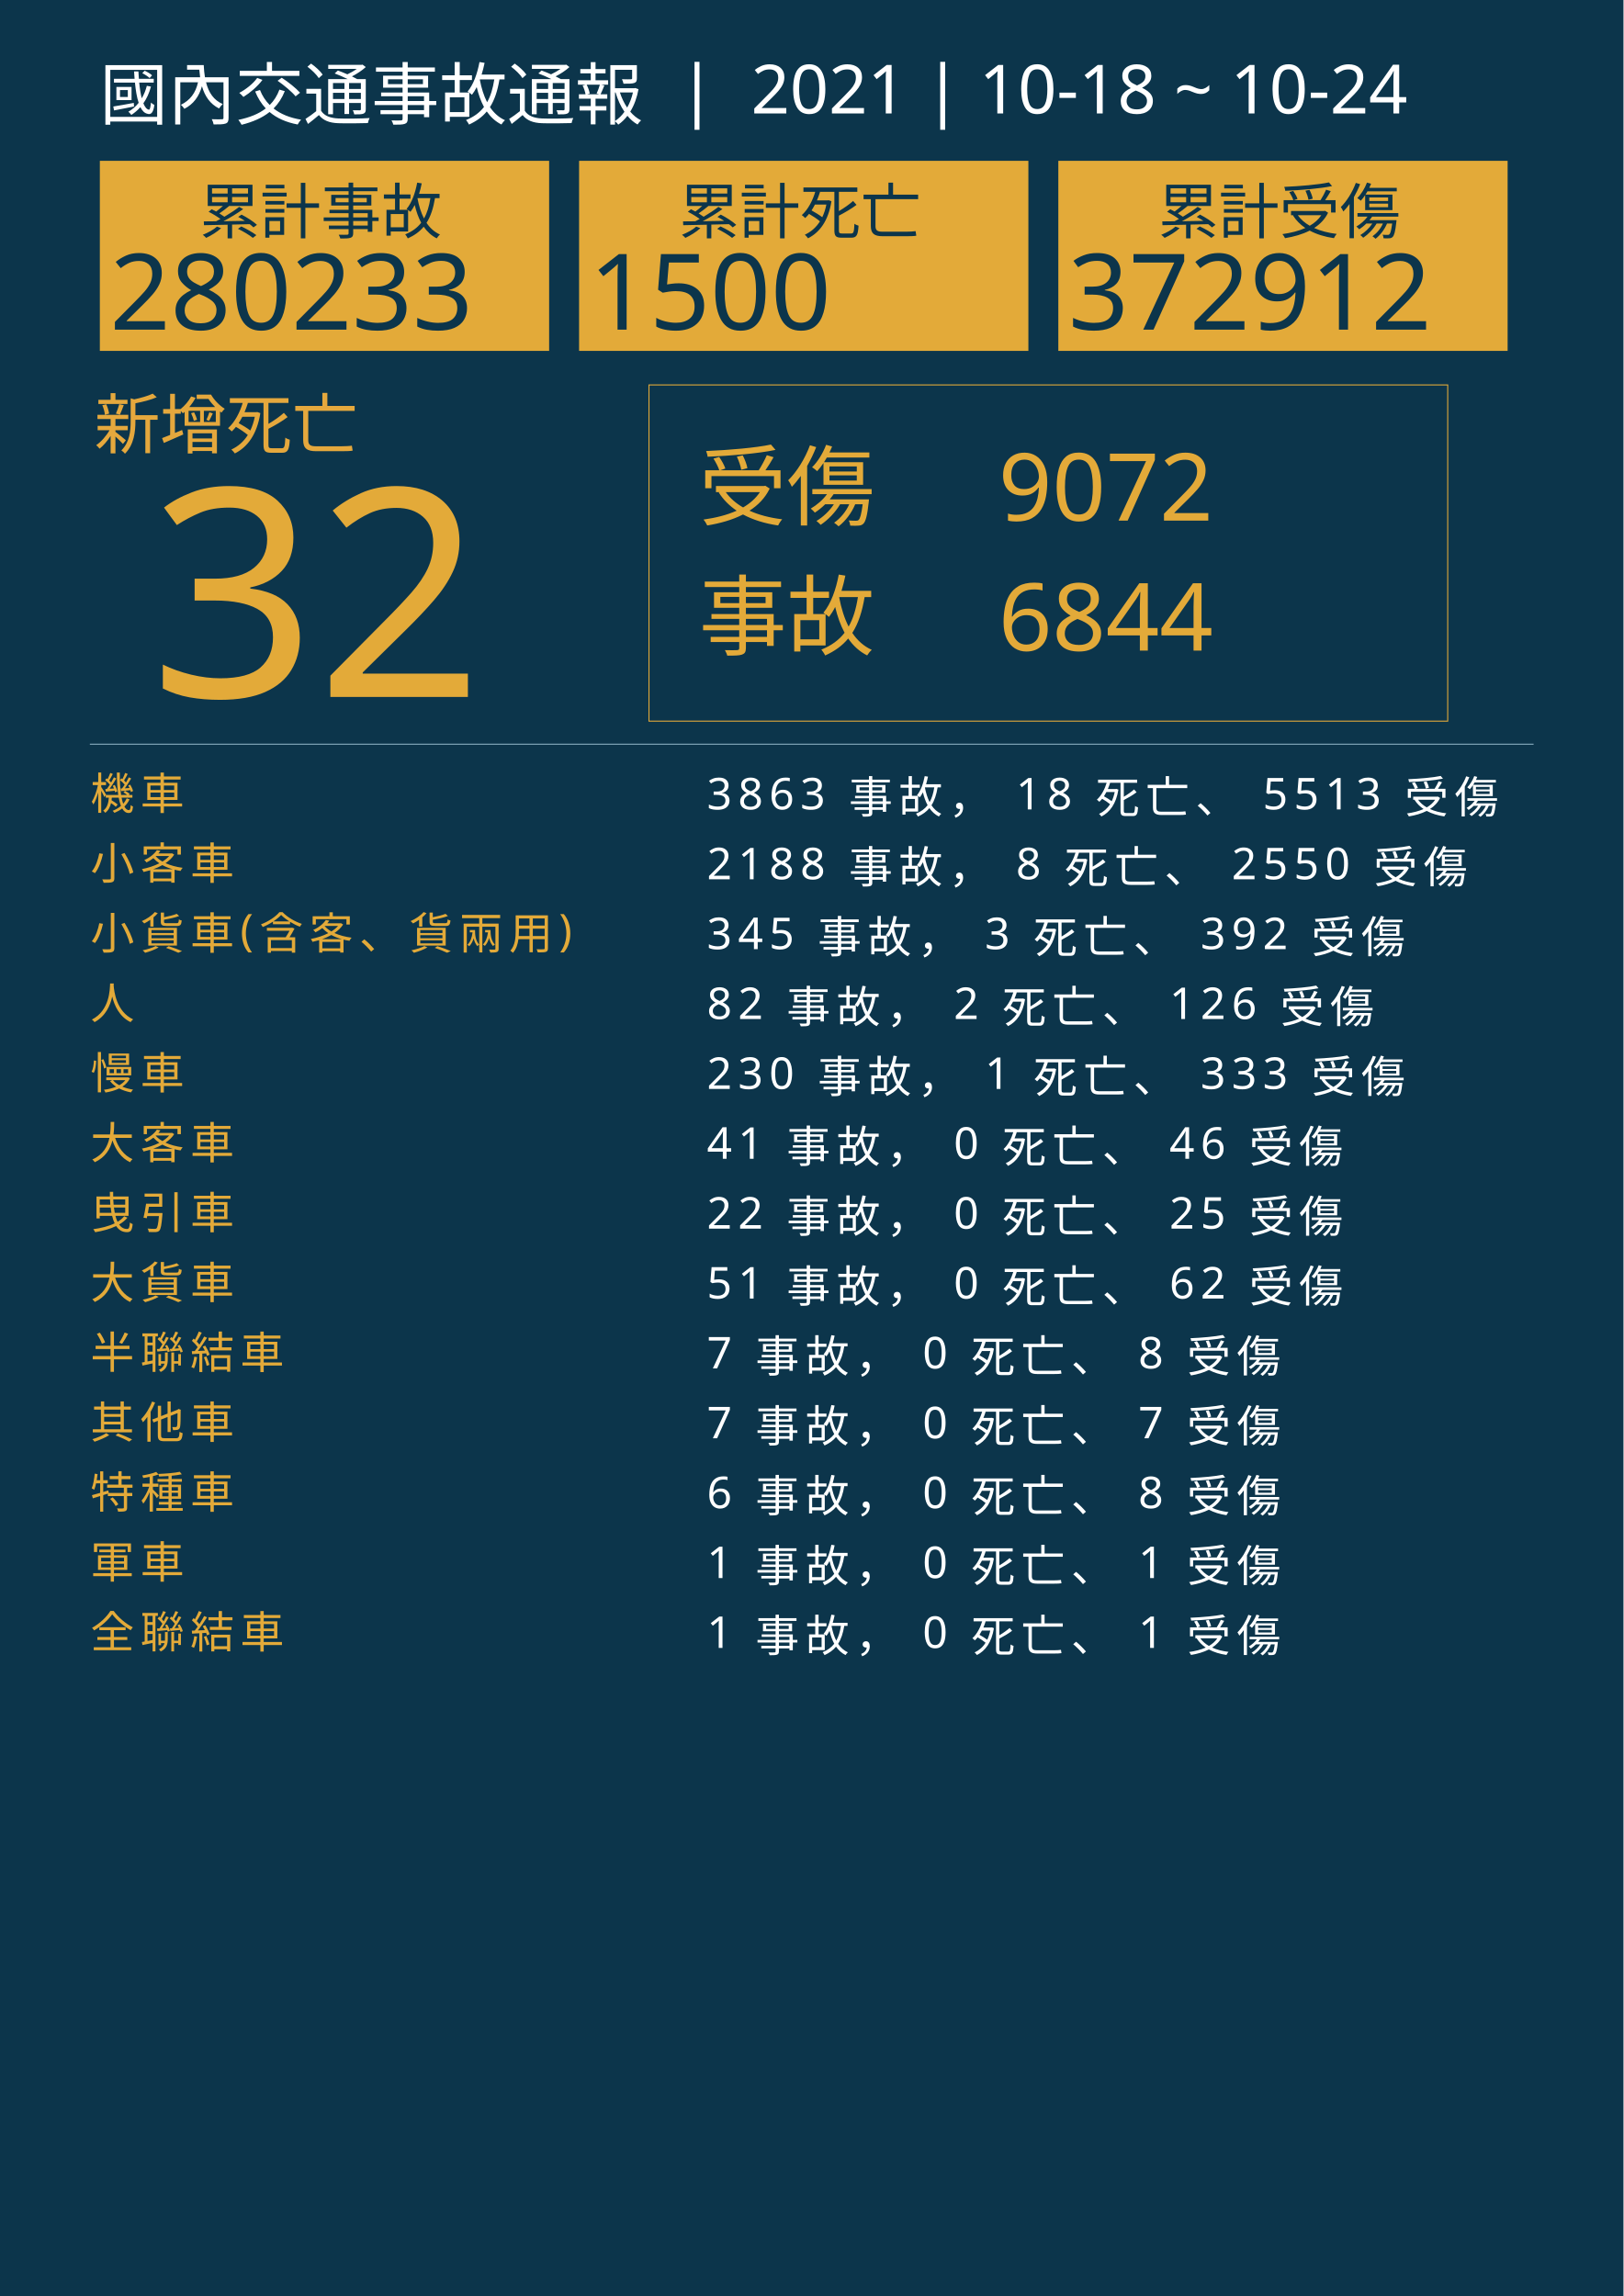
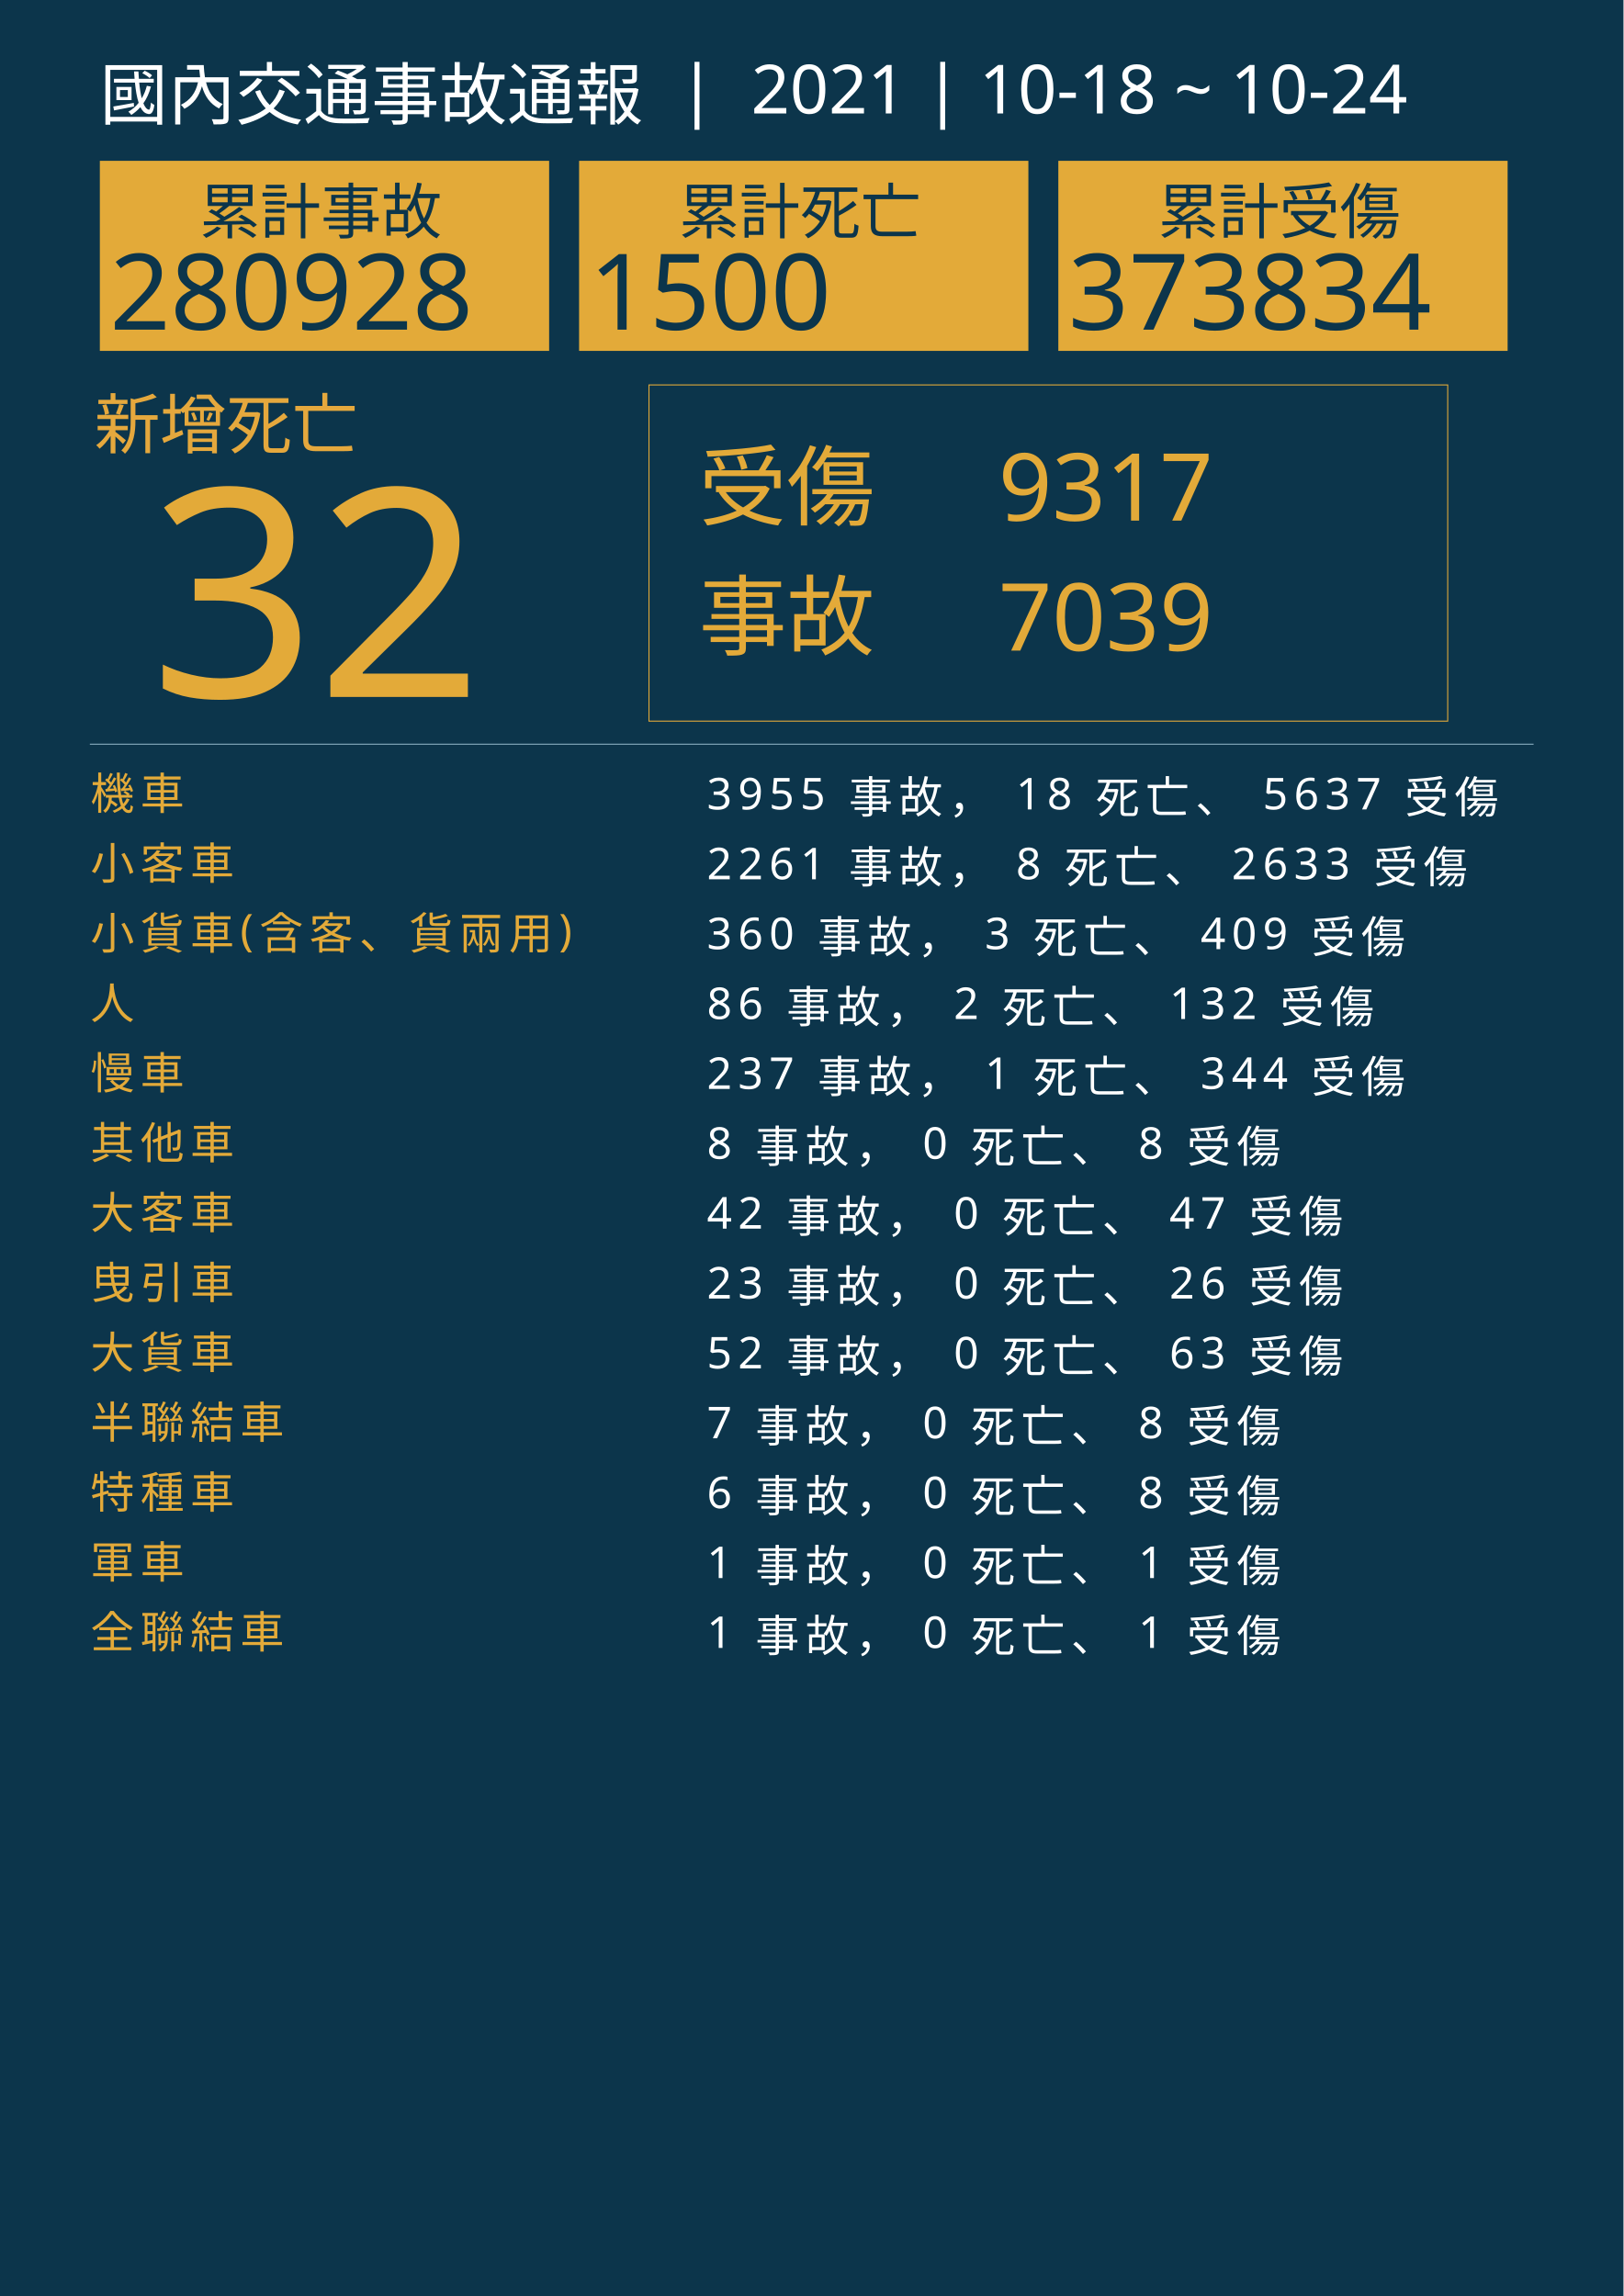
<svg xmlns="http://www.w3.org/2000/svg" version="1.1" id="圖層_1" x="0px" y="0px" viewBox="0 0 1626 2300" style="enable-background:new 0 0 1626 2300;" xml:space="preserve">
  <style type="text/css">
	.st0{fill:#0C354B;}
	.st1{fill:#E5A83D;}
	.st2{font-family:'NotoSansCJKtc-Bold-B5pc-H';}
	.st3{font-size:66px;}
	.st4{fill:#E3AA39;}
	.st5{font-family:'Arial-BoldMT';}
	.st6{font-size:291.776px;}
	.st7{fill:none;stroke:#E3AA39;stroke-miterlimit:10;}
	.st8{font-family:'NotoSansCJKtc-Light-B5pc-H';}
	.st9{font-size:88px;}
	.st10{font-family:'NotoSansCJKtc-Medium-B5pc-H';}
	.st11{font-size:94px;}
	.st12{fill:none;stroke:#8AAFC1;stroke-miterlimit:10;}
	.st13{font-size:60.649px;}
	.st14{font-size:106px;}
	.st15{fill:none;}
	.st16{font-size:44px;}
	.st17{letter-spacing:6;}
	.st18{fill:#FFFFFF;}
	.st19{letter-spacing:1;}
	.st20{font-size:68px;}
</style>
  <rect class="st0" width="1626" height="2300" />
  <text transform="matrix(1 0 0 1 94.5001 449.017)" class="st1 st2 st3">新增死亡</text>
  <g>
    <text transform="matrix(1 0 0 1 150 698.1412)" class="st4 st5 st6">32</text>
  </g>
  <g>
    <rect x="650" y="385.6" class="st7" width="800" height="336.8" />
    <g>
      <text transform="matrix(1 0 0 1 700 519.593)" class="st4 st8 st9">受傷</text>
-       <text transform="matrix(1 0 0 1 1000 521.5084)" class="st4 st10 st11">9072</text>
-       <text transform="matrix(1 0 0 1 1000 651.7274)" class="st4 st10 st11">6844</text>
+       <text transform="matrix(1 0 0 1 1000 521.5084)" class="st4 st10 st11">9317</text>
+       <text transform="matrix(1 0 0 1 1000 651.7274)" class="st4 st10 st11">7039</text>
      <text transform="matrix(1 0 0 1 700 649.4965)" class="st4 st8 st9">事故</text>
    </g>
  </g>
  <line class="st12" x1="90" y1="745.5" x2="1536" y2="745.5" />
  <g>
    <g>
      <rect x="100" y="161.1" class="st4" width="450" height="190.4" />
      <g>
        <text transform="matrix(1 0 0 1 200 233.9079)" class="st0 st10 st13">累計事故</text>
        <g>
-           <text transform="matrix(1 0 0 1 110 330.2121)" class="st0 st5 st14">280233</text>
+           <text transform="matrix(1 0 0 1 110 330.2121)" class="st0 st5 st14">280928</text>
        </g>
      </g>
    </g>
    <g>
      <rect x="580" y="161.1" class="st4" width="450" height="190.4" />
      <g>
        <text transform="matrix(1 0 0 1 680 233.908)" class="st0 st10 st13">累計死亡</text>
        <g>
          <text transform="matrix(1 0 0 1 590 330.2122)" class="st0 st5 st14">1500</text>
        </g>
      </g>
    </g>
    <g>
      <rect x="1060" y="161.1" class="st4" width="450" height="190.4" />
      <g>
        <text transform="matrix(1 0 0 1 1160 233.908)" class="st0 st10 st13">累計受傷</text>
        <g>
-           <text transform="matrix(1 0 0 1 1070 330.2122)" class="st0 st5 st14">372912</text>
+           <text transform="matrix(1 0 0 1 1070 330.2122)" class="st0 st5 st14">373834</text>
        </g>
      </g>
    </g>
  </g>
  <rect x="90.6" y="772.1" class="st15" width="1141.8" height="314.8" />
  <text transform="matrix(1 0 0 1 90.5591 810.7965)">
    <tspan x="0" y="0" class="st4 st10 st16 st17">機車</tspan>
-     <tspan x="600" y="0" class="st18 st10 st16 st17"> 3863 事故， 18 死亡、 5513 受傷</tspan>
+     <tspan x="600" y="0" class="st18 st10 st16 st17"> 3955 事故， 18 死亡、 5637 受傷</tspan>
    <tspan x="0" y="70" class="st4 st10 st16 st17">小客車</tspan>
-     <tspan x="600" y="70" class="st18 st10 st16 st17"> 2188 事故， 8 死亡、 2550 受傷</tspan>
+     <tspan x="600" y="70" class="st18 st10 st16 st17"> 2261 事故， 8 死亡、 2633 受傷</tspan>
    <tspan x="0" y="140" class="st4 st10 st16 st17">小貨車(含客、貨兩用)</tspan>
-     <tspan x="600" y="140" class="st18 st10 st16 st17"> 345 事故， 3 死亡、 392 受傷</tspan>
+     <tspan x="600" y="140" class="st18 st10 st16 st17"> 360 事故， 3 死亡、 409 受傷</tspan>
    <tspan x="0" y="210" class="st4 st10 st16 st17">人</tspan>
-     <tspan x="600" y="210" class="st18 st10 st16 st17"> 82 事故， 2 死亡、 126 受傷</tspan>
+     <tspan x="600" y="210" class="st18 st10 st16 st17"> 86 事故， 2 死亡、 132 受傷</tspan>
    <tspan x="0" y="280" class="st4 st10 st16 st17">慢車</tspan>
-     <tspan x="600" y="280" class="st18 st10 st16 st17"> 230 事故， 1 死亡、 333 受傷</tspan>
-     <tspan x="0" y="350" class="st4 st10 st16 st17">大客車</tspan>
-     <tspan x="600" y="350" class="st18 st10 st16 st17"> 41 事故， 0 死亡、 46 受傷</tspan>
-     <tspan x="0" y="420" class="st4 st10 st16 st17">曳引車</tspan>
-     <tspan x="600" y="420" class="st18 st10 st16 st17"> 22 事故， 0 死亡、 25 受傷</tspan>
-     <tspan x="0" y="490" class="st4 st10 st16 st17">大貨車</tspan>
-     <tspan x="600" y="490" class="st18 st10 st16 st17"> 51 事故， 0 死亡、 62 受傷</tspan>
-     <tspan x="0" y="560" class="st4 st10 st16 st17">半聯結車</tspan>
-     <tspan x="600" y="560" class="st18 st10 st16 st17"> 7 事故， 0 死亡、 8 受傷</tspan>
-     <tspan x="0" y="630" class="st4 st10 st16 st17">其他車</tspan>
-     <tspan x="600" y="630" class="st18 st10 st16 st17"> 7 事故， 0 死亡、 7 受傷</tspan>
+     <tspan x="600" y="280" class="st18 st10 st16 st17"> 237 事故， 1 死亡、 344 受傷</tspan>
+     <tspan x="0" y="350" class="st4 st10 st16 st17">其他車</tspan>
+     <tspan x="600" y="350" class="st18 st10 st16 st17"> 8 事故， 0 死亡、 8 受傷</tspan>
+     <tspan x="0" y="420" class="st4 st10 st16 st17">大客車</tspan>
+     <tspan x="600" y="420" class="st18 st10 st16 st17"> 42 事故， 0 死亡、 47 受傷</tspan>
+     <tspan x="0" y="490" class="st4 st10 st16 st17">曳引車</tspan>
+     <tspan x="600" y="490" class="st18 st10 st16 st17"> 23 事故， 0 死亡、 26 受傷</tspan>
+     <tspan x="0" y="560" class="st4 st10 st16 st17">大貨車</tspan>
+     <tspan x="600" y="560" class="st18 st10 st16 st17"> 52 事故， 0 死亡、 63 受傷</tspan>
+     <tspan x="0" y="630" class="st4 st10 st16 st17">半聯結車</tspan>
+     <tspan x="600" y="630" class="st18 st10 st16 st17"> 7 事故， 0 死亡、 8 受傷</tspan>
    <tspan x="0" y="700" class="st4 st10 st16 st17">特種車</tspan>
    <tspan x="600" y="700" class="st18 st10 st16 st17"> 6 事故， 0 死亡、 8 受傷</tspan>
    <tspan x="0" y="770" class="st4 st10 st16 st17">軍車</tspan>
    <tspan x="600" y="770" class="st18 st10 st16 st17"> 1 事故， 0 死亡、 1 受傷</tspan>
    <tspan x="0" y="840" class="st4 st10 st16 st17">全聯結車</tspan>
    <tspan x="600" y="840" class="st18 st10 st16 st17"> 1 事故， 0 死亡、 1 受傷</tspan>
  </text>
  <text transform="matrix(1 0 0 1 100 119.2712)" class="st18 st8 st20">國內交通事故通報  |  2021 | 10-18 ~ 10-24</text>
</svg>
